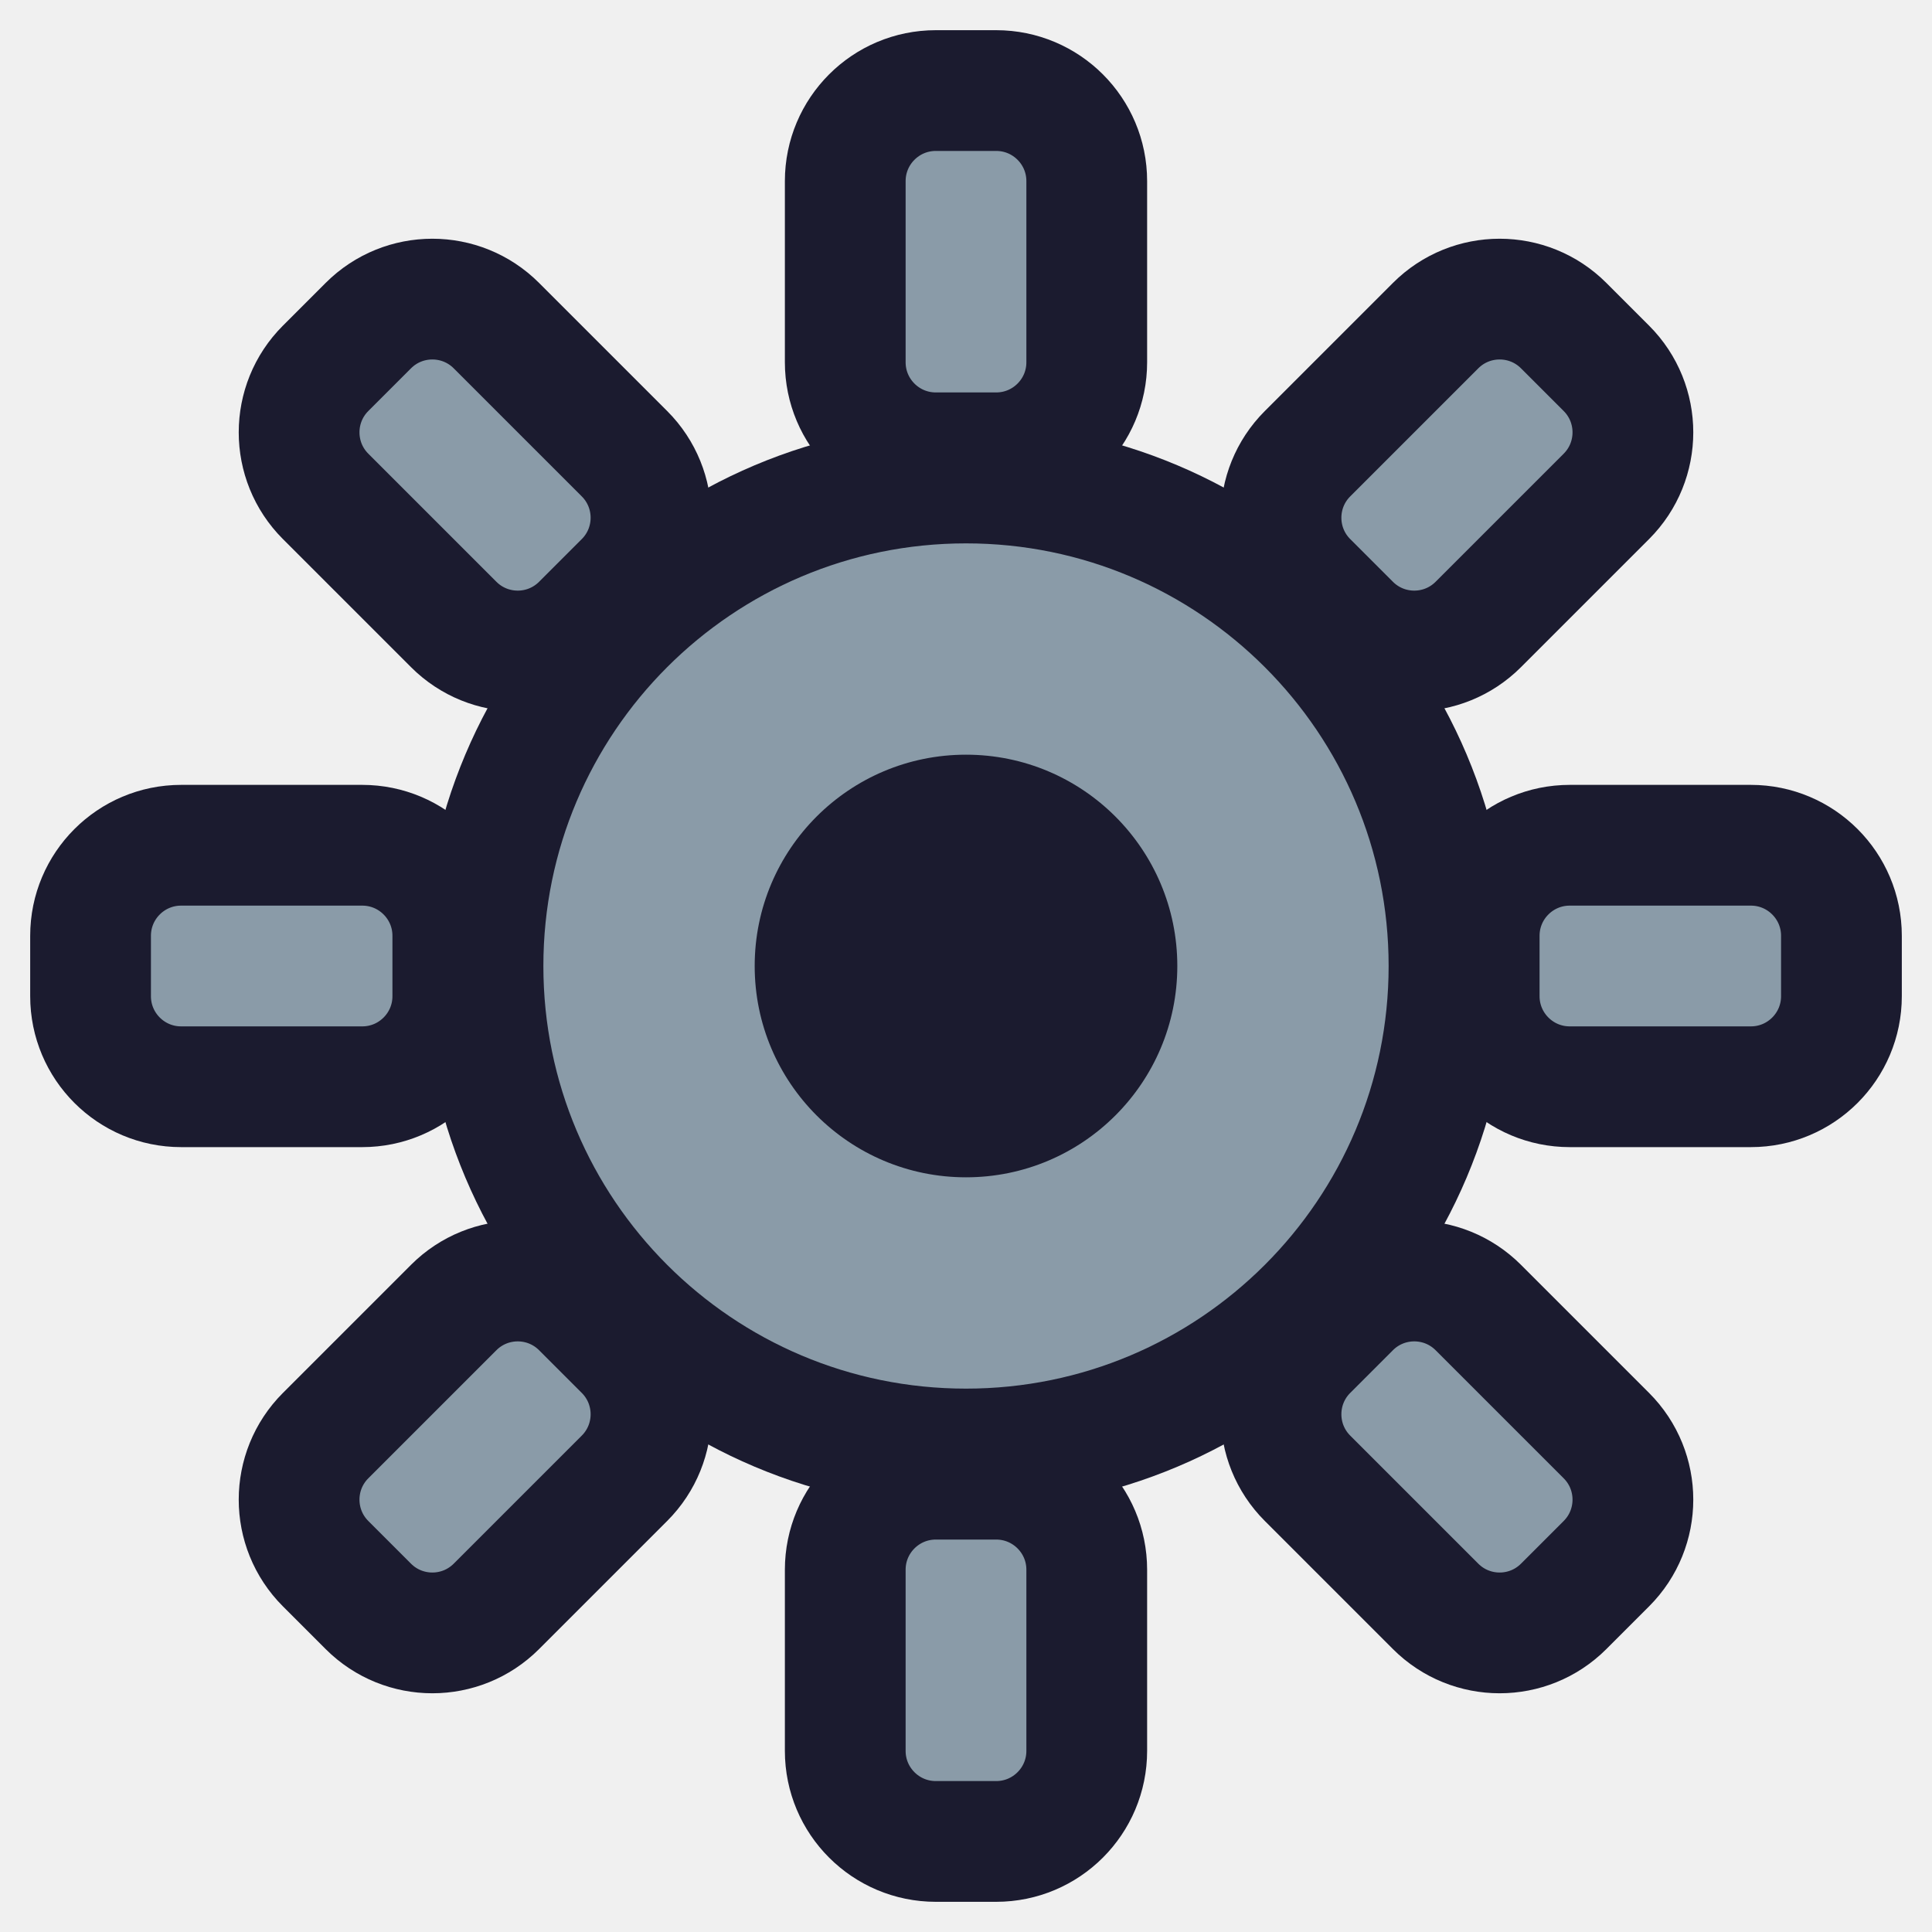
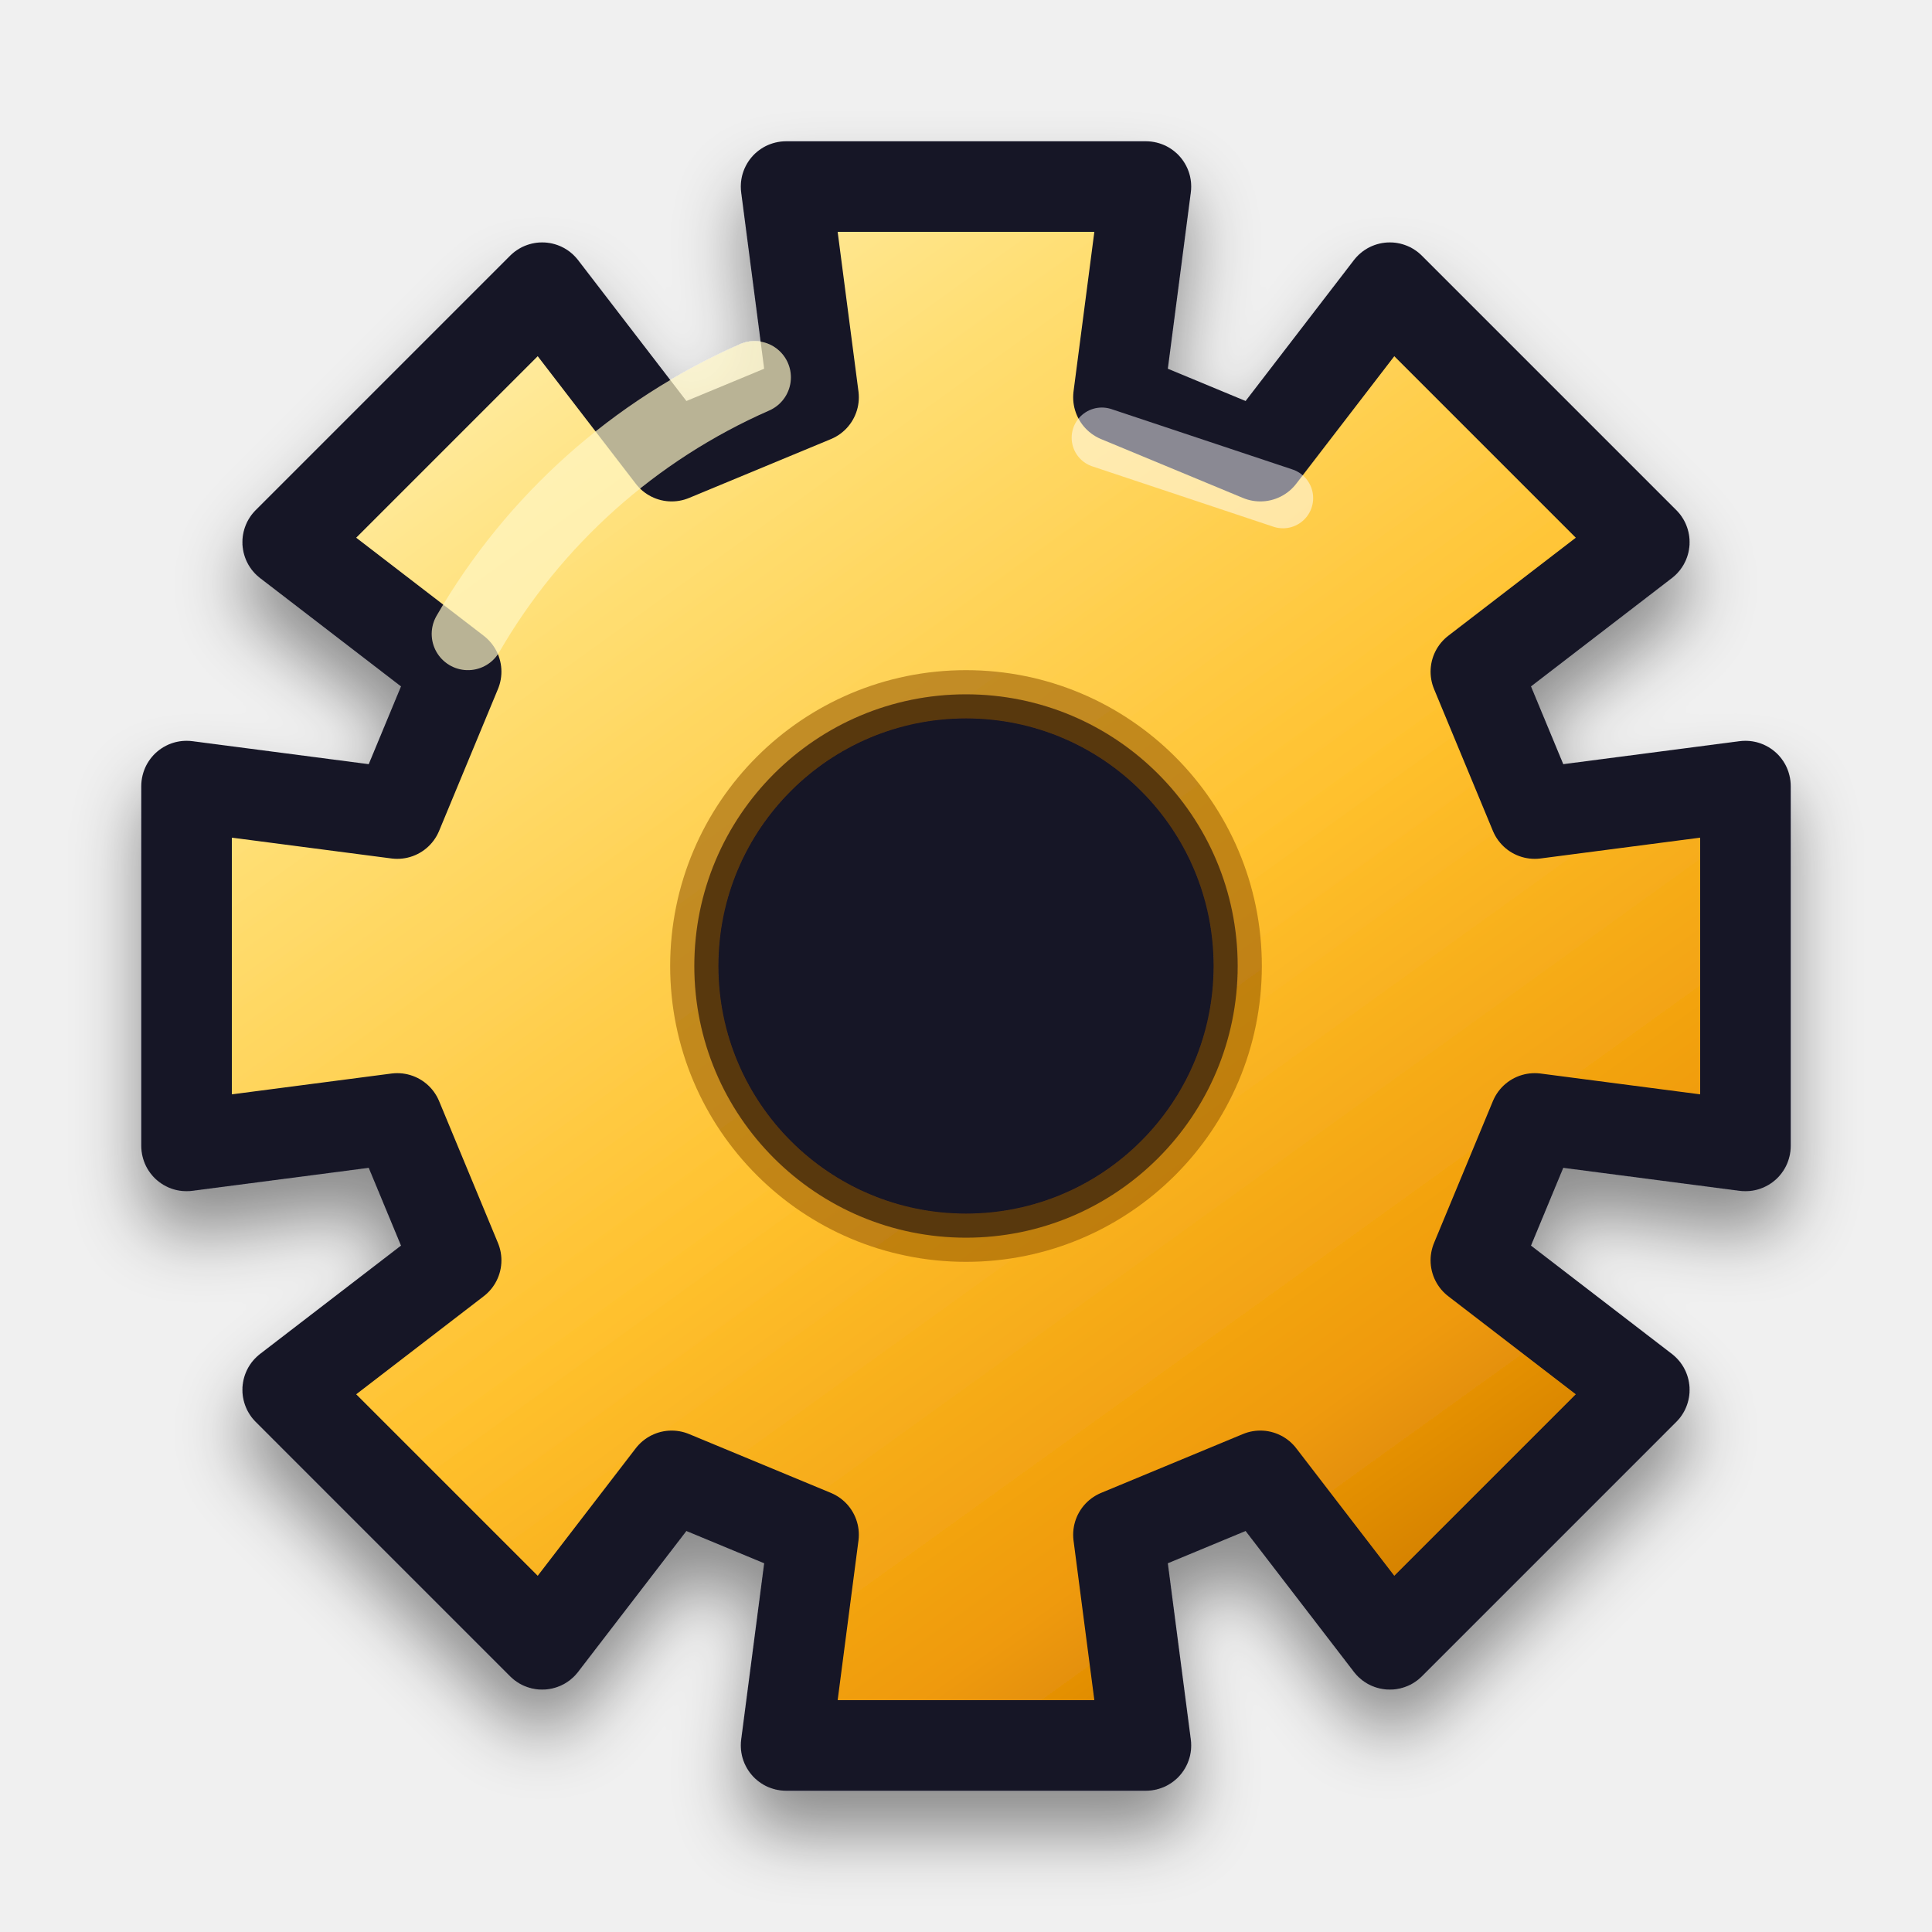
<svg xmlns="http://www.w3.org/2000/svg" viewBox="0 0 64 64" width="64" height="64">
-   <g fill="#8a9ba8" stroke="#1b1b2f" stroke-width="4" stroke-linejoin="round">
-     <circle cx="32" cy="32" r="16" />
-     <rect x="28" y="3" width="8" height="12" rx="3" />
-     <rect x="28" y="49" width="8" height="12" rx="3" />
-     <rect x="3" y="28" width="12" height="8" rx="3" />
-     <rect x="49" y="28" width="12" height="8" rx="3" />
-     <rect x="28" y="3" width="8" height="12" rx="3" transform="rotate(45 32 32)" />
-     <rect x="28" y="49" width="8" height="12" rx="3" transform="rotate(45 32 32)" />
-     <rect x="3" y="28" width="12" height="8" rx="3" transform="rotate(45 32 32)" />
-     <rect x="49" y="28" width="12" height="8" rx="3" transform="rotate(45 32 32)" />
+   <defs>
+     <linearGradient id="gold" x1="0.12" y1="0" x2="0.84" y2="1">
+       <stop offset="0" stop-color="#FFF6C4" />
+       <stop offset="0.25" stop-color="#FFDE72" />
+       <stop offset="0.55" stop-color="#FFC12E" />
+       <stop offset="0.8" stop-color="#EF9A08" />
+       <stop offset="1" stop-color="#B96800" />
+     </linearGradient>
+     <linearGradient id="goldTrim" x1="0" y1="0" x2="1" y2="1">
+       <stop offset="0" stop-color="#FFF3B0" />
+       <stop offset="0.5" stop-color="#FFC12E" />
+       <stop offset="1" stop-color="#8F5300" />
+     </linearGradient>
+     <radialGradient id="goldGloss" cx="0.34" cy="0.22" r="0.82">
+       <stop offset="0" stop-color="#FFFBE0" />
+       <stop offset="0.32" stop-color="#FFE58C" />
+       <stop offset="0.68" stop-color="#FFC12E" />
+       <stop offset="1" stop-color="#D98A00" />
+     </radialGradient>
+     <linearGradient id="bone" x1="0.16" y1="0" x2="0.82" y2="1">
+       <stop offset="0" stop-color="#FFFFFF" />
+       <stop offset="0.45" stop-color="#E7F1FA" />
+       <stop offset="0.8" stop-color="#B7C9DC" />
+       <stop offset="1" stop-color="#8FA4BA" />
+     </linearGradient>
+     <radialGradient id="tealOrb" cx="0.36" cy="0.3" r="0.82">
+       <stop offset="0" stop-color="#E8FFF9" />
+       <stop offset="0.3" stop-color="#7CFFE4" />
+       <stop offset="0.68" stop-color="#3BF0C8" />
+       <stop offset="1" stop-color="#0B8E78" />
+     </radialGradient>
+     <linearGradient id="teal" x1="0.1" y1="0" x2="0.9" y2="1">
+       <stop offset="0" stop-color="#D6FFF7" />
+       <stop offset="0.25" stop-color="#7CFFE4" />
+       <stop offset="0.6" stop-color="#3BF0C8" />
+       <stop offset="1" stop-color="#0E9C85" />
+     </linearGradient>
+     <linearGradient id="steel" x1="0.15" y1="0" x2="0.85" y2="1">
+       <stop offset="0" stop-color="#EAF3FA" />
+       <stop offset="0.45" stop-color="#B9CBDB" />
+       <stop offset="0.78" stop-color="#7C90A2" />
+       <stop offset="1" stop-color="#4E5F70" />
+     </linearGradient>
+     <linearGradient id="wood" x1="0.16" y1="0" x2="0.84" y2="1">
+       <stop offset="0" stop-color="#F2BC80" />
+       <stop offset="0.45" stop-color="#D08648" />
+       <stop offset="0.8" stop-color="#A9581F" />
+       <stop offset="1" stop-color="#7E3D12" />
+     </linearGradient>
+     <linearGradient id="violet" x1="0.12" y1="0" x2="0.88" y2="1">
+       <stop offset="0" stop-color="#D9C3FF" />
+       <stop offset="0.3" stop-color="#A57CFF" />
+       <stop offset="0.62" stop-color="#7C4DFF" />
+       <stop offset="1" stop-color="#43249B" />
+     </linearGradient>
+     <linearGradient id="green" x1="0.12" y1="0" x2="0.88" y2="1">
+       <stop offset="0" stop-color="#D6FFDF" />
+       <stop offset="0.3" stop-color="#7BF29B" />
+       <stop offset="0.62" stop-color="#4CD964" />
+       <stop offset="1" stop-color="#1E8C36" />
+     </linearGradient>
+     <linearGradient id="red" x1="0.12" y1="0" x2="0.88" y2="1">
+       <stop offset="0" stop-color="#FFD0D0" />
+       <stop offset="0.3" stop-color="#FF7A7A" />
+       <stop offset="0.6" stop-color="#FF4D4D" />
+       <stop offset="1" stop-color="#A81E2C" />
+     </linearGradient>
+     <linearGradient id="gloom" x1="0.14" y1="0" x2="0.86" y2="1">
+       <stop offset="0" stop-color="#B9A0EA" />
+       <stop offset="0.4" stop-color="#7A5BB8" />
+       <stop offset="0.75" stop-color="#4A2F66" />
+       <stop offset="1" stop-color="#251735" />
+     </linearGradient>
+     <linearGradient id="parchment" x1="0.14" y1="0" x2="0.86" y2="1">
+       <stop offset="0" stop-color="#FFF8E2" />
+       <stop offset="0.45" stop-color="#F0E2C2" />
+       <stop offset="0.8" stop-color="#CDB88E" />
+       <stop offset="1" stop-color="#A28858" />
+     </linearGradient>
+     <linearGradient id="ice" x1="0.16" y1="0" x2="0.84" y2="1">
+       <stop offset="0" stop-color="#F2FCFF" />
+       <stop offset="0.35" stop-color="#CFF3FF" />
+       <stop offset="0.7" stop-color="#9BE7FF" />
+       <stop offset="1" stop-color="#4FA9D8" />
+     </linearGradient>
+     <radialGradient id="coreGlow" cx="0.5" cy="0.5" r="0.5">
+       <stop offset="0" stop-color="#FFFFFF" />
+       <stop offset="0.45" stop-color="#D6FFF7" stop-opacity="0.9" />
+       <stop offset="0.75" stop-color="#7CFFE4" stop-opacity="0.45" />
+       <stop offset="1" stop-color="#3BF0C8" stop-opacity="0" />
+     </radialGradient>
+     <radialGradient id="tealGlow" cx="0.5" cy="0.5" r="0.5">
+       <stop offset="0" stop-color="#7CFFE4" stop-opacity="0.9" />
+       <stop offset="0.55" stop-color="#3BF0C8" stop-opacity="0.35" />
+       <stop offset="1" stop-color="#3BF0C8" stop-opacity="0" />
+     </radialGradient>
+     <filter id="ds" x="-40%" y="-40%" width="180%" height="190%">
+       <feDropShadow dx="0" dy="1.4" stdDeviation="1.1" flood-color="#05030C" flood-opacity="0.42" />
+     </filter>
+     <filter id="glowTeal" x="-90%" y="-90%" width="280%" height="280%">
+       <feDropShadow dx="0" dy="0" stdDeviation="2.2" flood-color="#3CF2FF" flood-opacity="0.85" />
+     </filter>
+   </defs>
+   <g filter="url(#ds)">
+     <path d="M 57.82 26.04 L 57.82 37.96 L 50.84 37.05 L 48.89 41.75 L 54.47 46.04 L 46.04 54.47 L 41.75 48.89 L 37.05 50.84 L 37.96 57.82 L 26.04 57.82 L 26.95 50.84 L 22.25 48.89 L 17.96 54.47 L 9.53 46.04 L 15.11 41.75 L 13.16 37.05 L 6.18 37.96 L 6.18 26.04 L 13.16 26.95 L 15.11 22.25 L 9.53 17.96 L 17.96 9.53 L 22.25 15.11 L 26.95 13.16 L 26.04 6.18 L 37.96 6.18 L 37.05 13.16 L 41.75 15.11 L 46.04 9.53 L 54.47 17.96 L 48.89 22.25 L 50.84 26.95 Z" fill="url(#gold)" stroke="#141326" stroke-width="3" stroke-linejoin="round" />
+     <circle cx="32" cy="32" r="9" fill="#141326" />
+     <circle cx="32" cy="32" r="9" fill="none" stroke="#8F5300" stroke-width="1.6" opacity="0.55" />
+     <path d="M 15.5 21 A 20.5 20.5 0 0 1 25 12.5" fill="none" stroke="#FFF6C4" stroke-width="2.4" stroke-linecap="round" opacity="0.7" />
+     <path d="M 36.5 14.5 L 42.5 16.5" stroke="#FFFFFF" stroke-width="2" stroke-linecap="round" opacity="0.5" />
  </g>
-   <circle cx="32" cy="32" r="7" fill="#1b1b2f" />
</svg>
